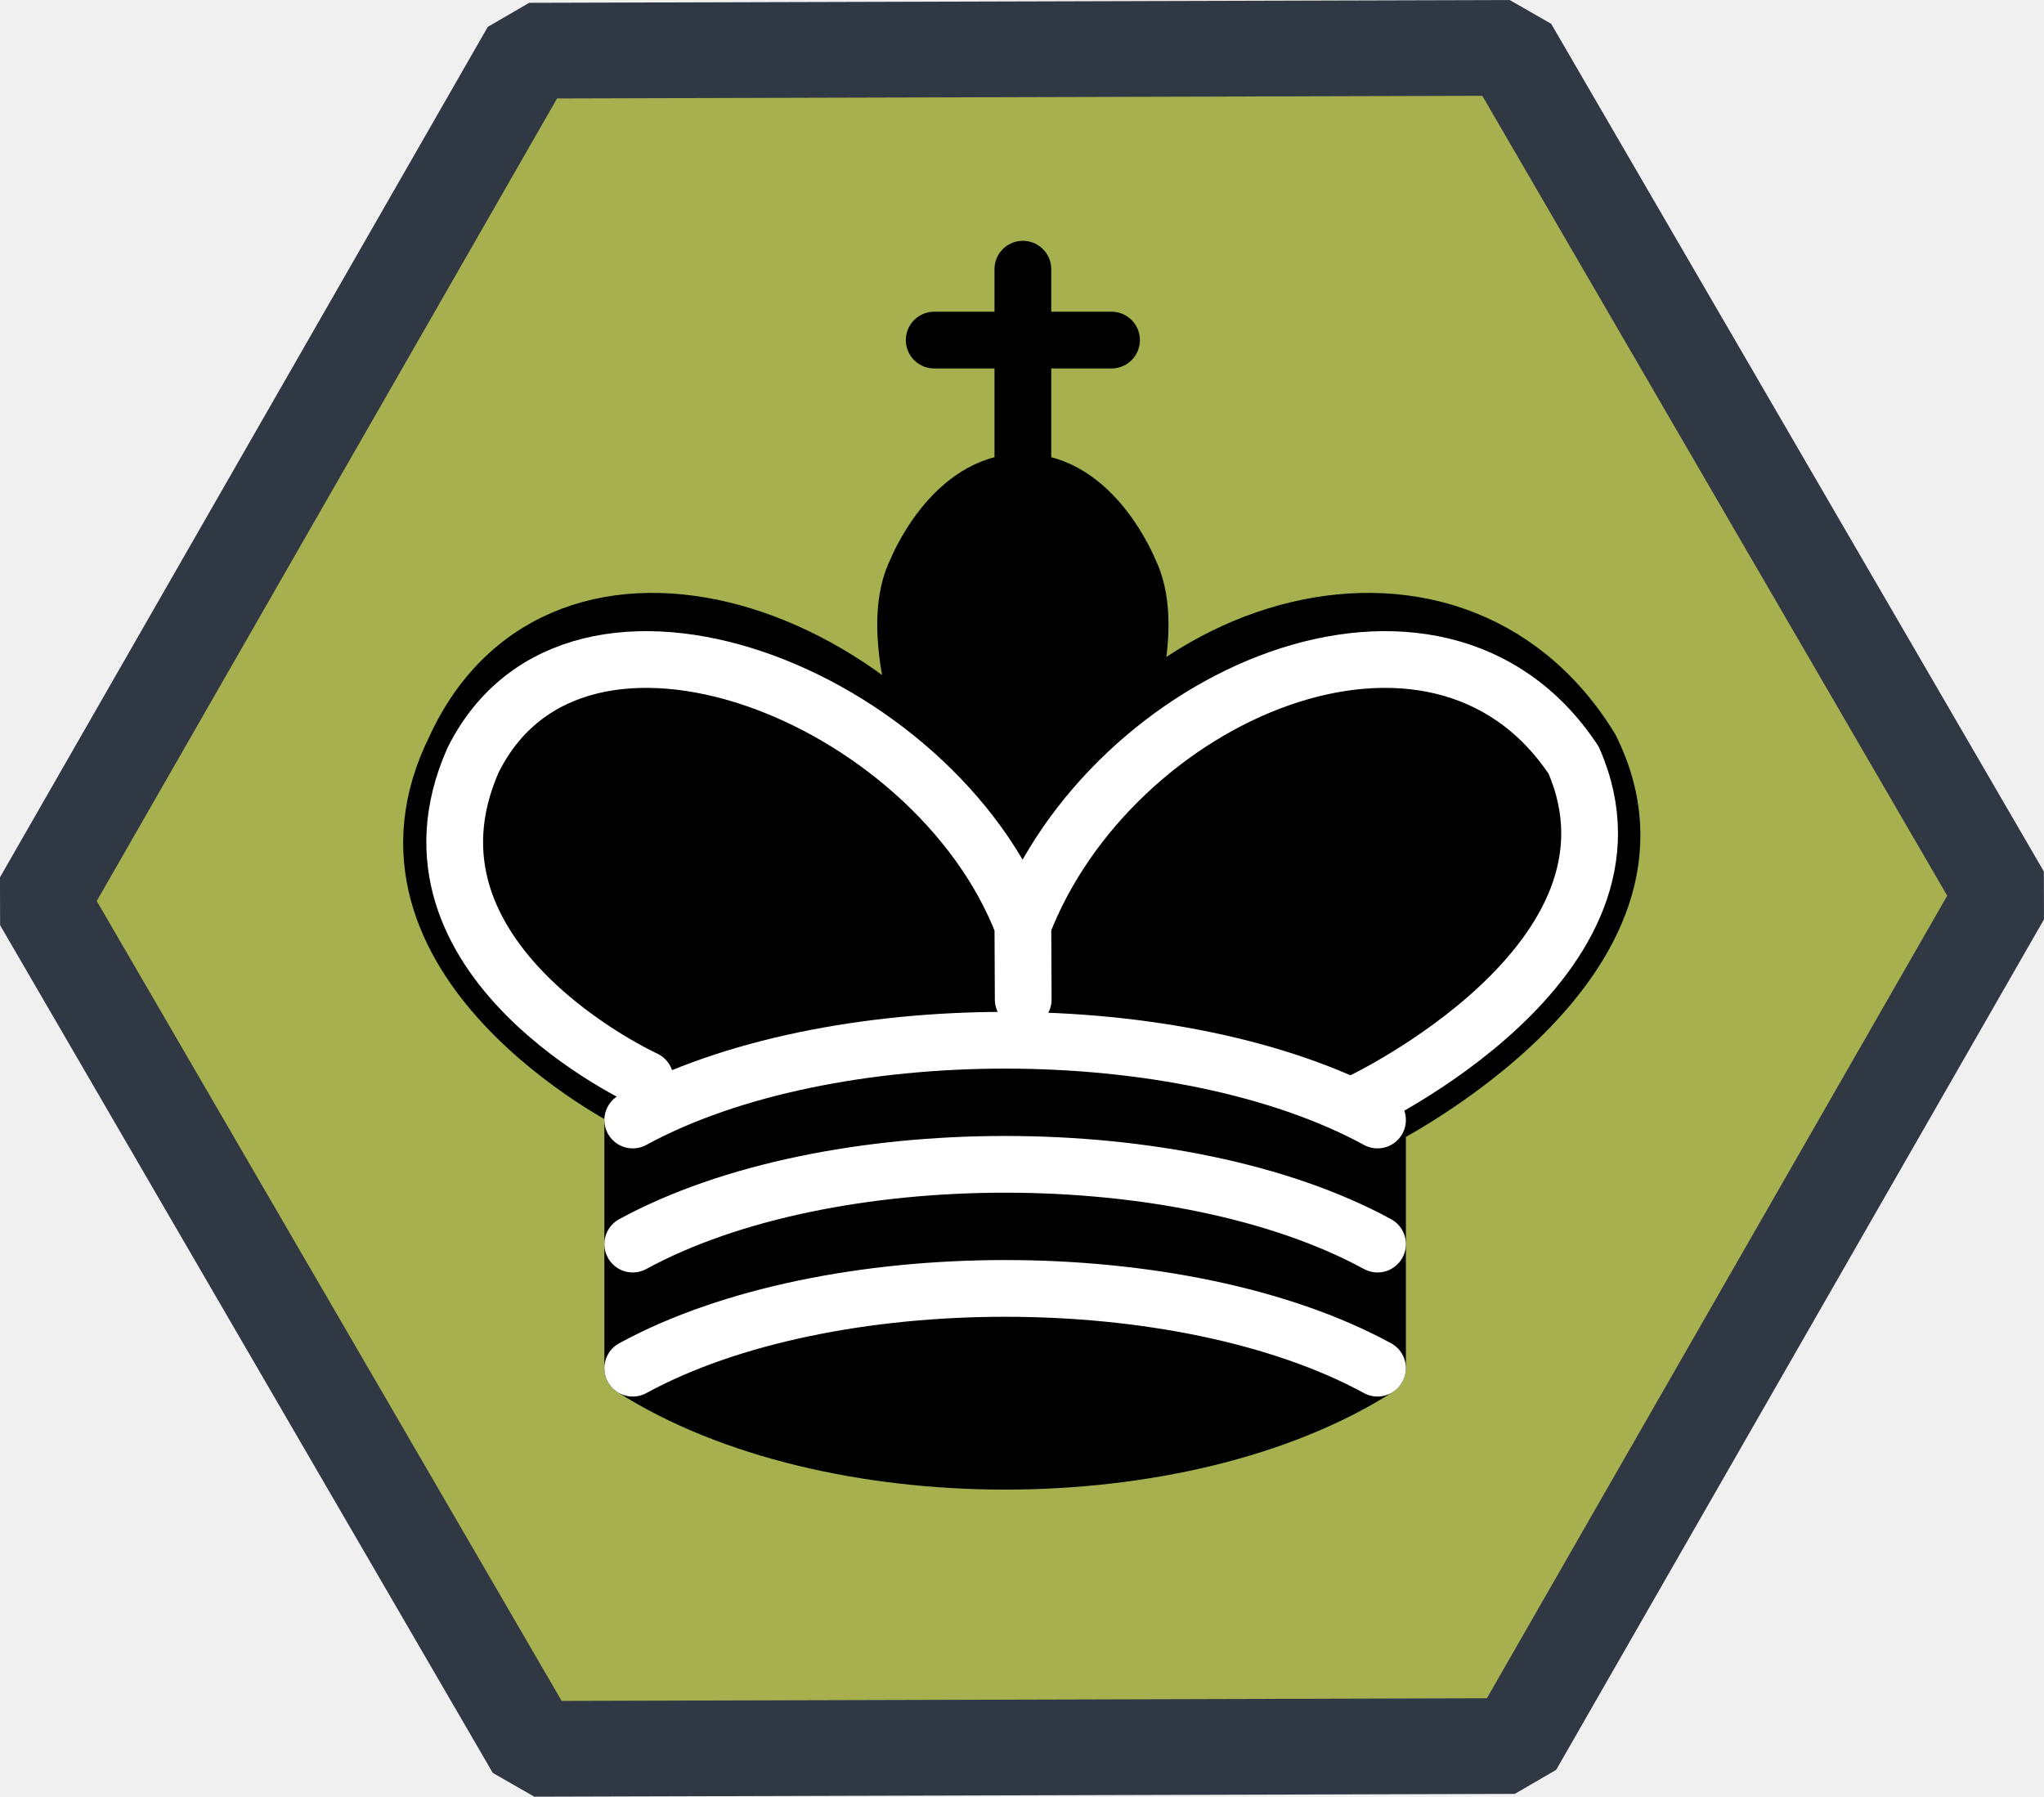
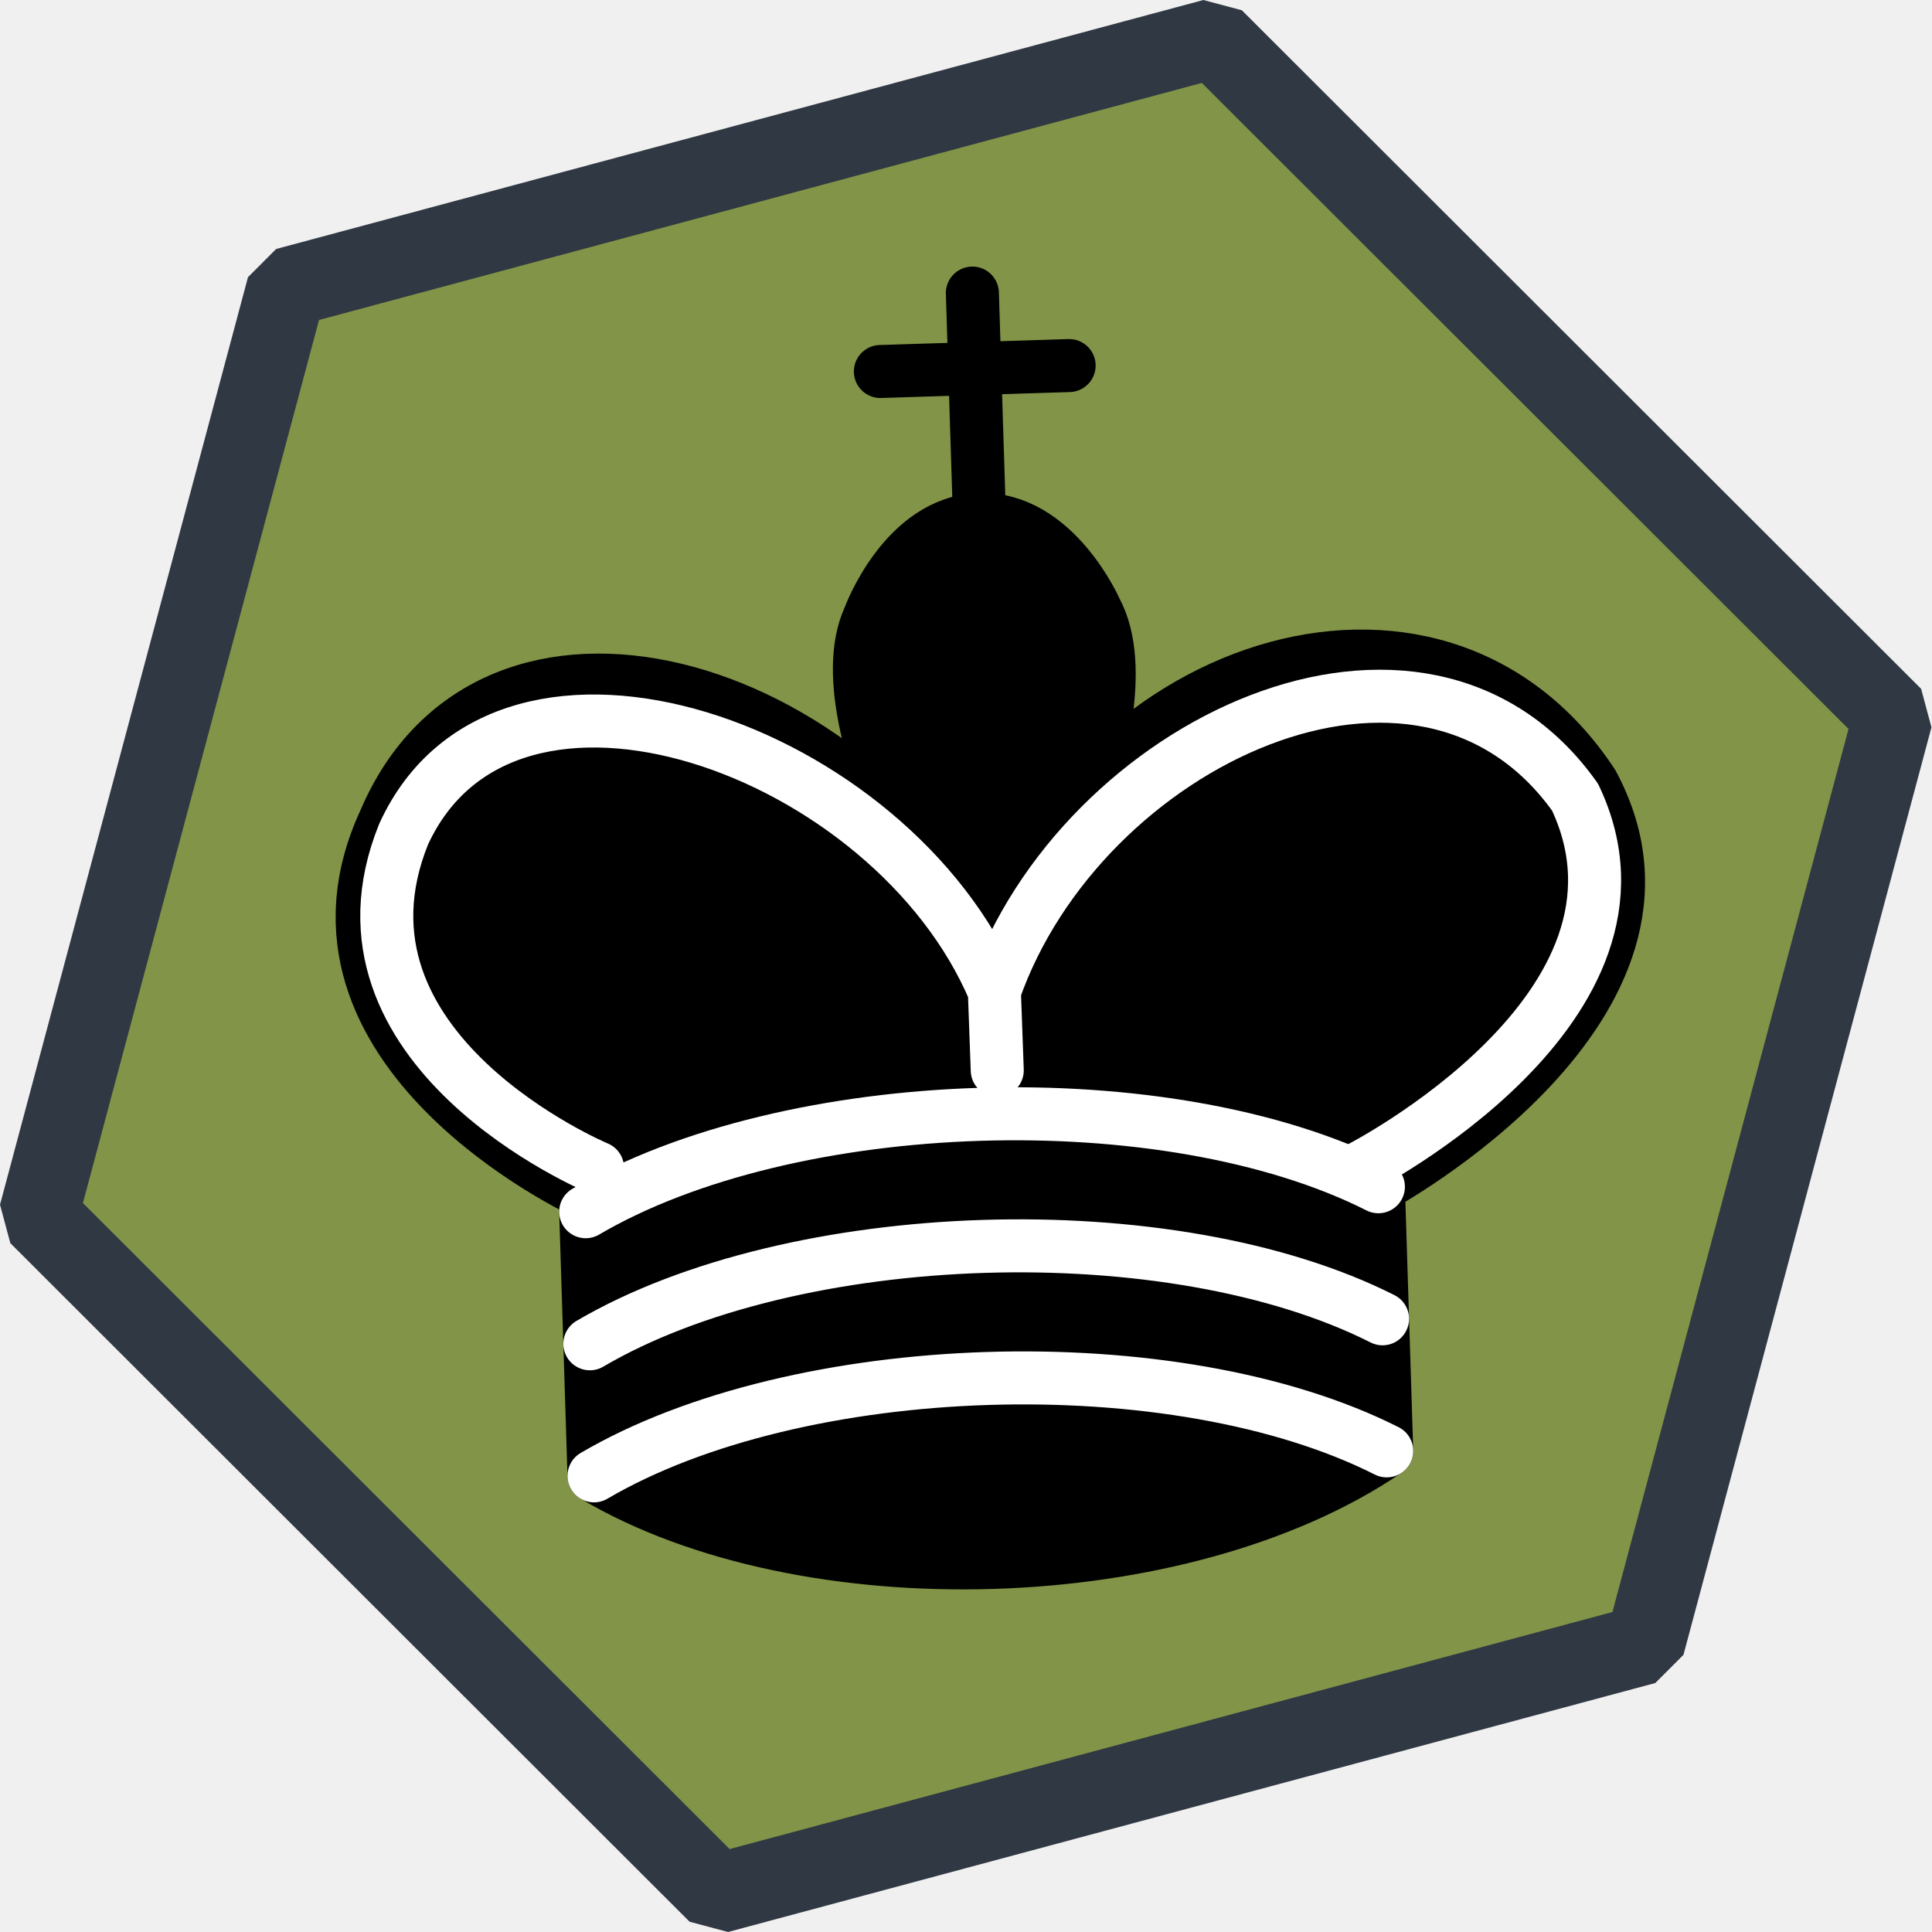
- <svg xmlns="http://www.w3.org/2000/svg" width="68.335mm" height="60.07mm" viewBox="0 0 68.335 60.07" version="1.1" id="svg5" xml:space="preserve">
+ <svg xmlns="http://www.w3.org/2000/svg" width="65.45mm" height="65.468mm" viewBox="0 0 65.45 65.468" version="1.1" id="svg5" xml:space="preserve">
  <defs id="defs2" />
-   <g id="layer1" transform="translate(-29.55394,-122.08)">
-     <path style="fill:#a6b04f;fill-opacity:1;stroke:#303843;stroke-width:3.2;stroke-linecap:round;stroke-linejoin:bevel;stroke-dasharray:none;stroke-dashoffset:118.4;stroke-opacity:1" id="path342-3-6-3-2-9-3" d="m 118.38,65.842 -16.309,28.435 -32.78,0.094 -16.471,-28.341 16.309,-28.435 32.78,-0.094 z" transform="translate(-21.87926,86.17916)" />
-     <g style="fill:none;fill-opacity:1;fill-rule:evenodd;stroke:#000000;stroke-width:1.6;stroke-linecap:round;stroke-linejoin:round;stroke-miterlimit:4;stroke-dasharray:none;stroke-opacity:1" transform="matrix(1.185677,0,0,1.185265,37.07272,123.9681)" id="g545-2">
-       <path d="M 22.5,11.63 V 6" style="fill:none;stroke:#000000;stroke-width:1.6;stroke-linejoin:miter;stroke-dasharray:none" id="path533-9" />
-       <path d="m 22.5,25 c 0,0 4.5,-7.5 3,-10.5 0,0 -1,-2.5 -3,-2.5 -2,0 -3,2.5 -3,2.5 -1.5,3 3,10.5 3,10.5" style="fill:#000000;fill-opacity:1;stroke-width:1.6;stroke-linecap:butt;stroke-linejoin:miter;stroke-dasharray:none" id="path535-1" />
-       <path d="m 11.5,37 c 5.5,3.5 15.5,3.5 21,0 v -7 c 0,0 9,-4.5 6,-10.5 -4,-6.5 -13.5,-3.5 -16,4 V 27 23.5 C 19,16 9.5,13 6.5,19.5 c -3,6 5,10 5,10 z" style="fill:#000000;stroke:#000000;stroke-width:1.6;stroke-dasharray:none" id="path537-2" />
-       <path d="m 20,8 h 5" style="fill:none;stroke:#000000;stroke-width:1.6;stroke-linejoin:miter;stroke-dasharray:none" id="path539-7" />
-       <path d="m 32,29.5 c 0,0 8.5,-4 6.03,-9.65 C 34.15,14 25,18 22.5,24.5 l 0.01,2.1 -0.01,-2.1 C 20,18 9.906,14 6.997,19.85 c -2.497,5.65 4.853,9 4.853,9" style="fill:none;stroke:#ffffff;stroke-width:1.6;stroke-dasharray:none" id="path541-0" />
-       <path d="m 11.5,30 c 5.5,-3 15.5,-3 21,0 m -21,3.5 c 5.5,-3 15.5,-3 21,0 m -21,3.5 c 5.5,-3 15.5,-3 21,0" style="fill:none;stroke:#ffffff;stroke-width:1.6;stroke-dasharray:none" id="path543-9" />
+   <g id="layer1" transform="translate(-74.85424,-102.7525)">
+     <path style="fill:#819447;fill-opacity:1;stroke:#303843;stroke-width:2.7;stroke-linecap:round;stroke-linejoin:bevel;stroke-dasharray:none;stroke-dashoffset:118.4;stroke-opacity:1" id="path342-3-5-26-3" d="m 54.18,74.373 8.403,-31.43 31.421,-8.437 23.017,22.993 -8.403,31.43 -31.421,8.437 z" transform="translate(21.97858,69.55062)" />
+     <g style="fill:none;fill-opacity:1;fill-rule:evenodd;stroke:#000000;stroke-width:1.404;stroke-linecap:round;stroke-linejoin:round;stroke-miterlimit:4;stroke-dasharray:none;stroke-opacity:1" transform="matrix(1.279104,-0.04030701,0.04029577,1.278595,78.7827,105.9189)" id="g545-6">
+       <path d="M 22.5,11.63 V 6" style="fill:none;stroke:#000000;stroke-width:1.404;stroke-linejoin:miter;stroke-dasharray:none" id="path533-7" />
+       <path d="m 22.5,25 c 0,0 4.5,-7.5 3,-10.5 0,0 -1,-2.5 -3,-2.5 -2,0 -3,2.5 -3,2.5 -1.5,3 3,10.5 3,10.5" style="fill:#000000;fill-opacity:1;stroke-width:1.404;stroke-linecap:butt;stroke-linejoin:miter;stroke-dasharray:none" id="path535-5" />
+       <path d="m 11.5,37 c 5.5,3.5 15.5,3.5 21,0 v -7 c 0,0 9,-4.5 6,-10.5 -4,-6.5 -13.5,-3.5 -16,4 V 27 23.5 C 19,16 9.5,13 6.5,19.5 c -3,6 5,10 5,10 z" style="fill:#000000;stroke:#000000;stroke-width:1.404;stroke-dasharray:none" id="path537-3" />
+       <path d="m 20,8 h 5" style="fill:none;stroke:#000000;stroke-width:1.404;stroke-linejoin:miter;stroke-dasharray:none" id="path539-5" />
+       <path d="m 32,29.5 c 0,0 8.5,-4 6.03,-9.65 C 34.15,14 25,18 22.5,24.5 l 0.01,2.1 -0.01,-2.1 C 20,18 9.906,14 6.997,19.85 c -2.497,5.65 4.853,9 4.853,9" style="fill:none;stroke:#ffffff;stroke-width:1.404;stroke-dasharray:none" id="path541-6" />
+       <path d="m 11.5,30 c 5.5,-3 15.5,-3 21,0 m -21,3.5 c 5.5,-3 15.5,-3 21,0 m -21,3.5 c 5.5,-3 15.5,-3 21,0" style="fill:none;stroke:#ffffff;stroke-width:1.404;stroke-dasharray:none" id="path543-2" />
    </g>
  </g>
</svg>
